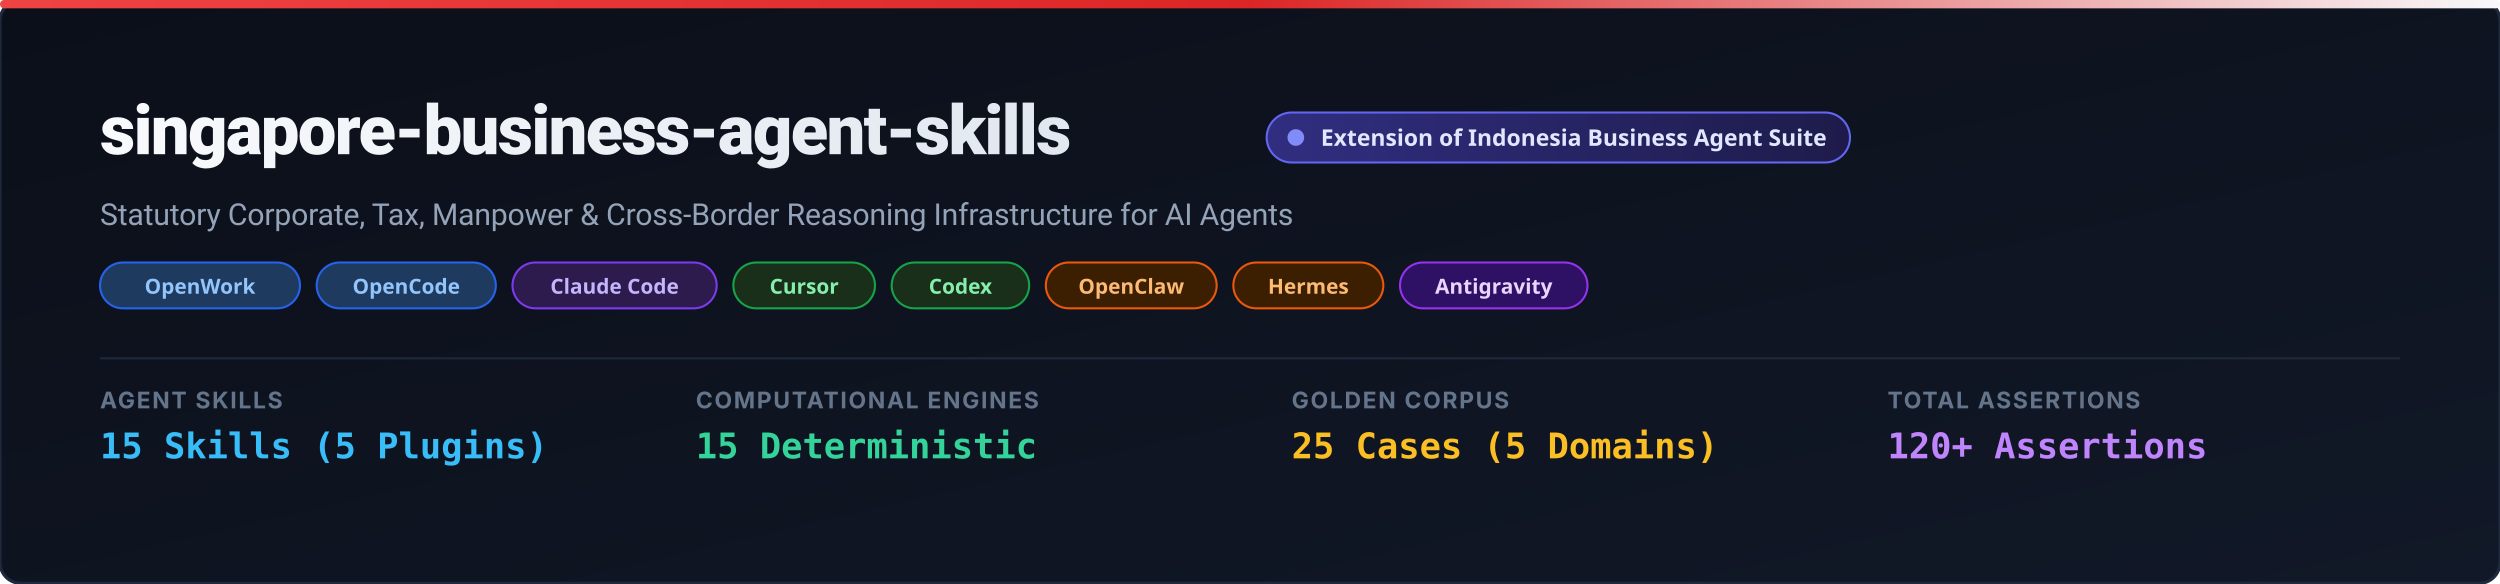
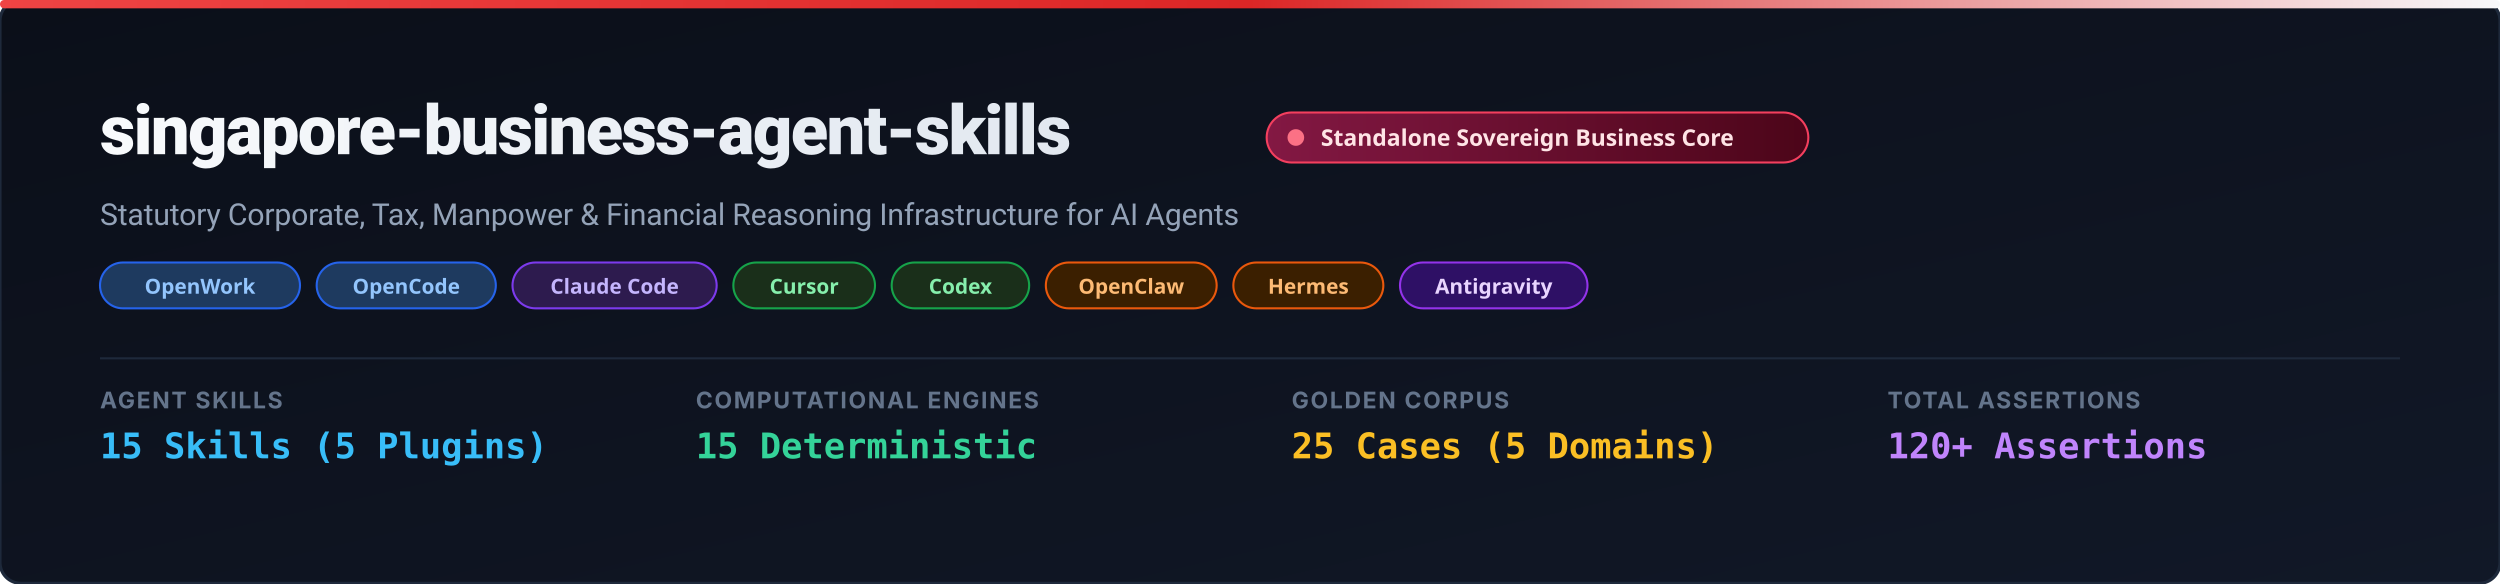
<svg xmlns="http://www.w3.org/2000/svg" viewBox="0 0 1200 280" width="100%" height="100%">
  <defs>
    <linearGradient id="bg-grad" x1="0%" y1="0%" x2="100%" y2="100%">
      <stop offset="0%" stop-color="#0B0F19" />
      <stop offset="100%" stop-color="#111827" />
    </linearGradient>
    <linearGradient id="title-grad" x1="0%" y1="0%" x2="100%" y2="0%">
      <stop offset="0%" stop-color="#F8FAFC" />
      <stop offset="100%" stop-color="#E2E8F0" />
    </linearGradient>
    <linearGradient id="flag-grad" x1="0%" y1="0%" x2="100%" y2="0%">
      <stop offset="0%" stop-color="#EF4444" />
      <stop offset="50%" stop-color="#DC2626" />
      <stop offset="100%" stop-color="#F8FAFC" />
    </linearGradient>
    <linearGradient id="badge-grad" x1="0%" y1="0%" x2="100%" y2="0%">
-       <stop offset="0%" stop-color="#312E81" />
-       <stop offset="100%" stop-color="#1E1B4B" />
+       <stop offset="0%" stop-color="#831843" />
+       <stop offset="100%" stop-color="#4C0519" />
    </linearGradient>
  </defs>
  <rect width="1200" height="280" rx="10" fill="url(#bg-grad)" stroke="#1E293B" stroke-width="1.5" />
  <rect x="0" y="0" width="1200" height="4" rx="2" fill="url(#flag-grad)" />
  <g transform="translate(48, 44)">
    <g transform="translate(0, 0)">
      <text x="0" y="30" font-family="system-ui, -apple-system, BlinkMacSystemFont, 'Segoe UI', Roboto, sans-serif" font-size="33" font-weight="800" fill="url(#title-grad)" letter-spacing="-0.8">
        singapore-business-agent-skills
      </text>
      <g transform="translate(560, 10)">
-         <rect x="0" y="0" width="280" height="24" rx="12" fill="url(#badge-grad)" stroke="#6366F1" stroke-width="1" />
-         <circle cx="14" cy="12" r="4" fill="#818CF8" />
-         <text x="26" y="16" font-family="system-ui, sans-serif" font-size="11" font-weight="600" fill="#E0E7FF">
-           Extension of Indonesia Business Agent Suite
+         <rect x="0" y="0" width="260" height="24" rx="12" fill="url(#badge-grad)" stroke="#F43F5E" stroke-width="1" />
+         <circle cx="14" cy="12" r="4" fill="#FB7185" />
+         <text x="26" y="16" font-family="system-ui, sans-serif" font-size="11" font-weight="600" fill="#FFE4E6">
+           Standalone Sovereign Business Core
        </text>
      </g>
    </g>
    <text x="0" y="64" font-family="system-ui, -apple-system, BlinkMacSystemFont, 'Segoe UI', Roboto, sans-serif" font-size="14.5" font-weight="400" fill="#94A3B8" letter-spacing="-0.1">
-       Statutory Corporate, Tax, Manpower &amp; Cross-Border Reasoning Infrastructure for AI Agents
+       Statutory Corporate, Tax, Manpower &amp; Financial Reasoning Infrastructure for AI Agents
    </text>
  </g>
  <g transform="translate(48, 126)">
    <rect x="0" y="0" width="96" height="22" rx="11" fill="#1E3A5F" stroke="#2563EB" stroke-width="1" />
    <text x="48" y="15" font-family="system-ui, sans-serif" font-size="10" font-weight="600" fill="#93C5FD" text-anchor="middle">OpenWork</text>
    <rect x="104" y="0" width="86" height="22" rx="11" fill="#1E3A5F" stroke="#2563EB" stroke-width="1" />
    <text x="147" y="15" font-family="system-ui, sans-serif" font-size="10" font-weight="600" fill="#93C5FD" text-anchor="middle">OpenCode</text>
    <rect x="198" y="0" width="98" height="22" rx="11" fill="#2D1B4E" stroke="#7C3AED" stroke-width="1" />
    <text x="247" y="15" font-family="system-ui, sans-serif" font-size="10" font-weight="600" fill="#C4B5FD" text-anchor="middle">Claude Code</text>
    <rect x="304" y="0" width="68" height="22" rx="11" fill="#1A2F1A" stroke="#16A34A" stroke-width="1" />
    <text x="338" y="15" font-family="system-ui, sans-serif" font-size="10" font-weight="600" fill="#86EFAC" text-anchor="middle">Cursor</text>
    <rect x="380" y="0" width="66" height="22" rx="11" fill="#1A2F1A" stroke="#16A34A" stroke-width="1" />
    <text x="413" y="15" font-family="system-ui, sans-serif" font-size="10" font-weight="600" fill="#86EFAC" text-anchor="middle">Codex</text>
    <rect x="454" y="0" width="82" height="22" rx="11" fill="#3B1F00" stroke="#EA580C" stroke-width="1" />
    <text x="495" y="15" font-family="system-ui, sans-serif" font-size="10" font-weight="600" fill="#FDBA74" text-anchor="middle">OpenClaw</text>
    <rect x="544" y="0" width="72" height="22" rx="11" fill="#3B1F00" stroke="#EA580C" stroke-width="1" />
    <text x="580" y="15" font-family="system-ui, sans-serif" font-size="10" font-weight="600" fill="#FDBA74" text-anchor="middle">Hermes</text>
    <rect x="624" y="0" width="90" height="22" rx="11" fill="#2E1065" stroke="#9333EA" stroke-width="1" />
    <text x="669" y="15" font-family="system-ui, sans-serif" font-size="10" font-weight="600" fill="#E9D5FF" text-anchor="middle">Antigravity</text>
  </g>
  <line x1="48" y1="172" x2="1152" y2="172" stroke="#1E293B" stroke-width="1" />
  <g transform="translate(0, 196)">
    <g transform="translate(48, 0)">
      <text x="0" y="0" font-family="system-ui, -apple-system, BlinkMacSystemFont, 'Segoe UI', sans-serif" font-size="11" font-weight="700" fill="#64748B" letter-spacing="0.8">AGENT SKILLS</text>
      <text x="0" y="24" font-family="ui-monospace, SFMono-Regular, Menlo, Monaco, Consolas, monospace" font-size="17" font-weight="700" fill="#38BDF8">15 Skills (5 Plugins)</text>
    </g>
    <g transform="translate(334, 0)">
      <text x="0" y="0" font-family="system-ui, -apple-system, BlinkMacSystemFont, 'Segoe UI', sans-serif" font-size="11" font-weight="700" fill="#64748B" letter-spacing="0.8">COMPUTATIONAL ENGINES</text>
      <text x="0" y="24" font-family="ui-monospace, SFMono-Regular, Menlo, Monaco, Consolas, monospace" font-size="17" font-weight="700" fill="#34D399">15 Deterministic</text>
    </g>
    <g transform="translate(620, 0)">
      <text x="0" y="0" font-family="system-ui, -apple-system, BlinkMacSystemFont, 'Segoe UI', sans-serif" font-size="11" font-weight="700" fill="#64748B" letter-spacing="0.8">GOLDEN CORPUS</text>
      <text x="0" y="24" font-family="ui-monospace, SFMono-Regular, Menlo, Monaco, Consolas, monospace" font-size="17" font-weight="700" fill="#FBBF24">25 Cases (5 Domains)</text>
    </g>
    <g transform="translate(906, 0)">
      <text x="0" y="0" font-family="system-ui, -apple-system, BlinkMacSystemFont, 'Segoe UI', sans-serif" font-size="11" font-weight="700" fill="#64748B" letter-spacing="0.8">TOTAL ASSERTIONS</text>
      <text x="0" y="24" font-family="ui-monospace, SFMono-Regular, Menlo, Monaco, Consolas, monospace" font-size="17" font-weight="700" fill="#C084FC">120+ Assertions</text>
    </g>
  </g>
</svg>
